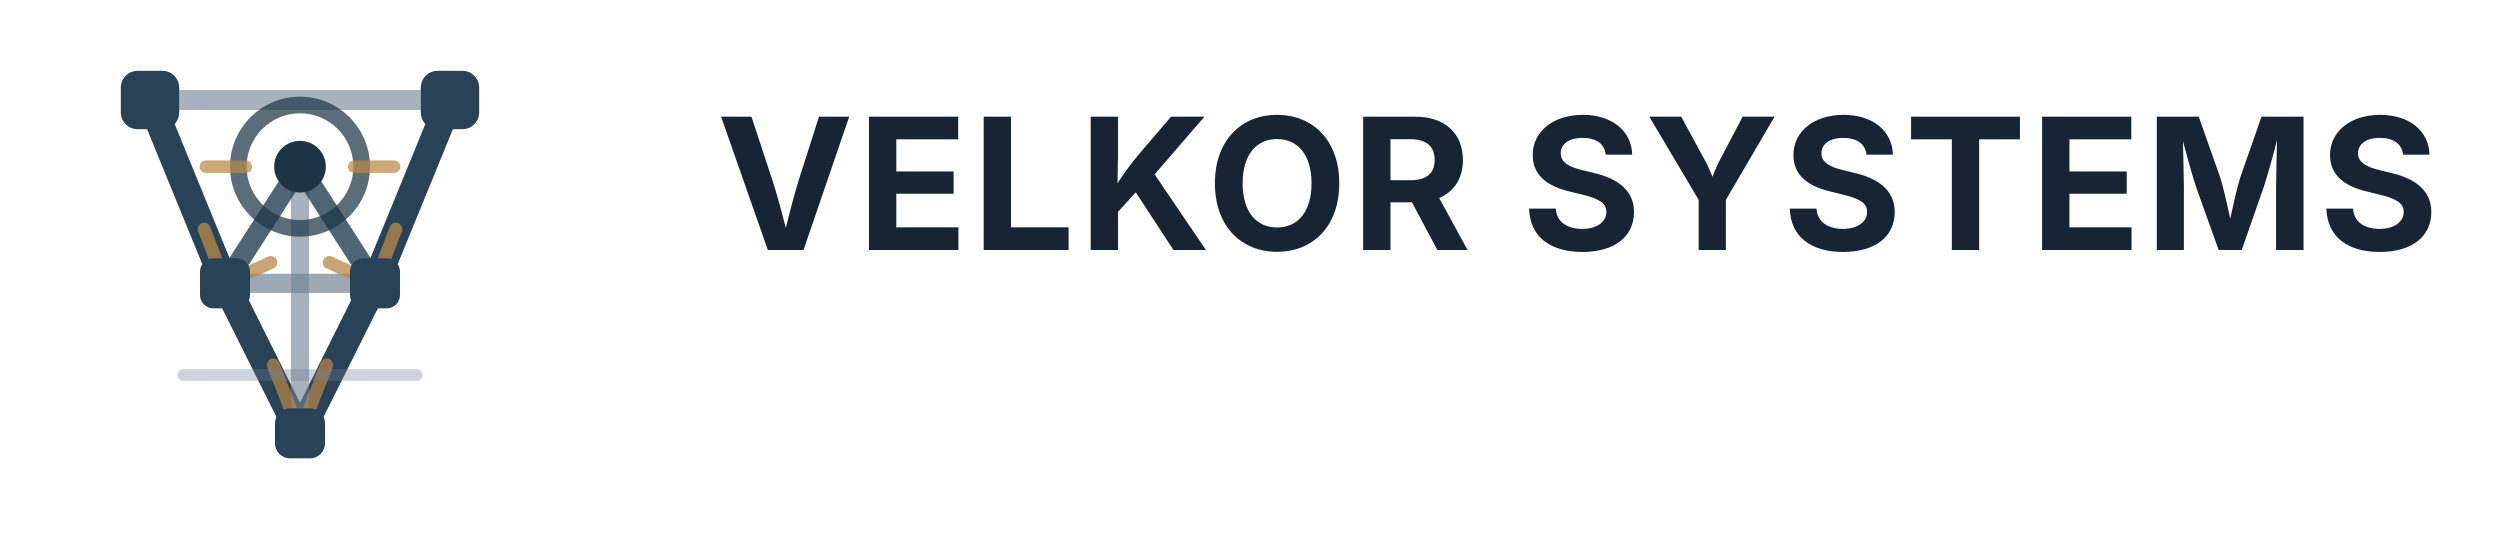
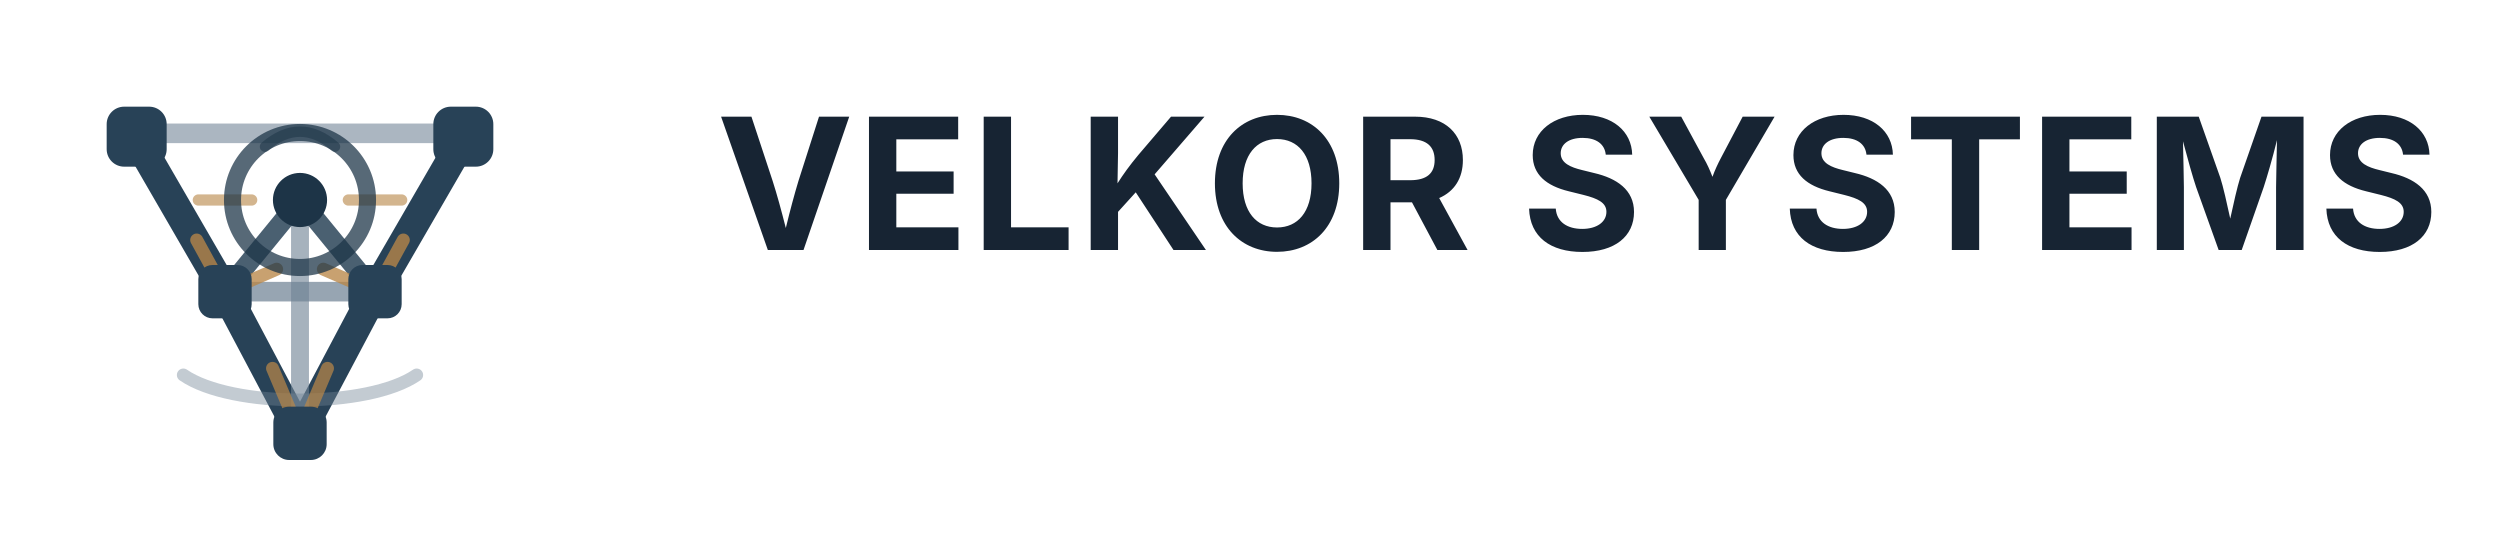
<svg xmlns="http://www.w3.org/2000/svg" viewBox="0 0 300 64" fill="none">
  <g transform="translate(4 0)">
    <g class="velkor-symbol" fill="none" stroke-linecap="round" stroke-linejoin="round">
-       <path d="M14 12H50" stroke="#6f8294" stroke-width="2.4" opacity=".62" />
-       <path d="M14 12 23 34 32 52" stroke="#284257" stroke-width="3.3" />
-       <path d="M50 12 41 34 32 52" stroke="#284257" stroke-width="3.3" />
-       <path d="M23 34H41" stroke="#6f8294" stroke-width="2.3" opacity=".68" />
-       <path d="M32 20V52" stroke="#6f8294" stroke-width="2.2" opacity=".62" />
-       <path d="M32 20 23 34M32 20 41 34" stroke="#284257" stroke-width="2.4" opacity=".82" />
-       <path d="M20.5 27.5 23 34 28.5 31.5" stroke="#b88748" stroke-width="1.55" opacity=".76" />
-       <path d="M43.5 27.5 41 34 35.5 31.5" stroke="#b88748" stroke-width="1.55" opacity=".76" />
-       <path d="M28.8 43.8 32 52 35.2 43.8" stroke="#b88748" stroke-width="1.55" opacity=".72" />
-       <rect x="10.5" y="8.5" width="7" height="7" rx="2" fill="#284257" stroke="none" />
-       <rect x="46.5" y="8.5" width="7" height="7" rx="2" fill="#284257" stroke="none" />
-       <rect x="20" y="31" width="6" height="6" rx="1.6" fill="#284257" stroke="none" />
-       <rect x="38" y="31" width="6" height="6" rx="1.6" fill="#284257" stroke="none" />
-       <rect x="29" y="49" width="6" height="6" rx="1.8" fill="#284257" stroke="none" />
-       <circle cx="32" cy="20" r="7.4" stroke="#1d3447" stroke-width="2" opacity=".72" />
-       <circle cx="32" cy="20" r="3.1" fill="#1d3447" stroke="none" />
-       <path d="M25.5 20h-4.8M43.3 20h-4.8" stroke="#b88748" stroke-width="1.5" opacity=".72" />
-       <path d="M18 45h28" stroke="#6f8294" stroke-width="1.4" opacity=".34" />
+       <path d="M12 16H52" stroke="#6f8294" stroke-width="2.35" opacity=".58" />
+       <path d="M12 16 23 35 32 52" stroke="#284257" stroke-width="3.55" />
+       <path d="M52 16 41 35 32 52" stroke="#284257" stroke-width="3.55" />
+       <path d="M23 35H41" stroke="#6f8294" stroke-width="2.35" opacity=".72" />
+       <path d="M32 24V52" stroke="#6f8294" stroke-width="2.15" opacity=".62" />
+       <path d="M23 35 32 24 41 35" stroke="#284257" stroke-width="2.35" opacity=".84" />
+       <path d="M18 45C23.8 49 40.2 49 46 45" stroke="#6f8294" stroke-width="1.55" opacity=".42" />
+       <path d="M19.6 28.8 23 35 29.2 32.3" stroke="#b88748" stroke-width="1.55" opacity=".78" />
+       <path d="M44.4 28.8 41 35 34.8 32.3" stroke="#b88748" stroke-width="1.55" opacity=".78" />
+       <path d="M28.7 44.2 32 52 35.3 44.2" stroke="#b88748" stroke-width="1.55" opacity=".72" />
+       <path d="M26.2 24H19.8M44.2 24H37.8" stroke="#b88748" stroke-width="1.35" opacity=".62" />
+       <rect x="8.8" y="12.8" width="7.2" height="7.2" rx="2.1" fill="#284257" stroke="none" />
+       <rect x="48" y="12.8" width="7.2" height="7.2" rx="2.1" fill="#284257" stroke="none" />
+       <rect x="19.8" y="31.8" width="6.4" height="6.4" rx="1.7" fill="#284257" stroke="none" />
+       <rect x="37.8" y="31.8" width="6.4" height="6.4" rx="1.7" fill="#284257" stroke="none" />
+       <rect x="28.8" y="48.8" width="6.4" height="6.4" rx="1.9" fill="#284257" stroke="none" />
+       <circle cx="32" cy="24" r="8.1" stroke="#1d3447" stroke-width="2.05" opacity=".74" />
+       <circle cx="32" cy="24" r="3.25" fill="#1d3447" stroke="none" />
+       <path d="M27.8 17.6C29.2 16.4 30.6 15.8 32 15.8C33.4 15.8 34.8 16.4 36.2 17.6" stroke="#1d3447" stroke-width="1.25" opacity=".55" />
    </g>
  </g>
  <text x="86" y="30" fill="#172433" font-family="Inter, Segoe UI, Arial, sans-serif" font-size="22" font-weight="720" letter-spacing=".4">VELKOR SYSTEMS</text>
</svg>
